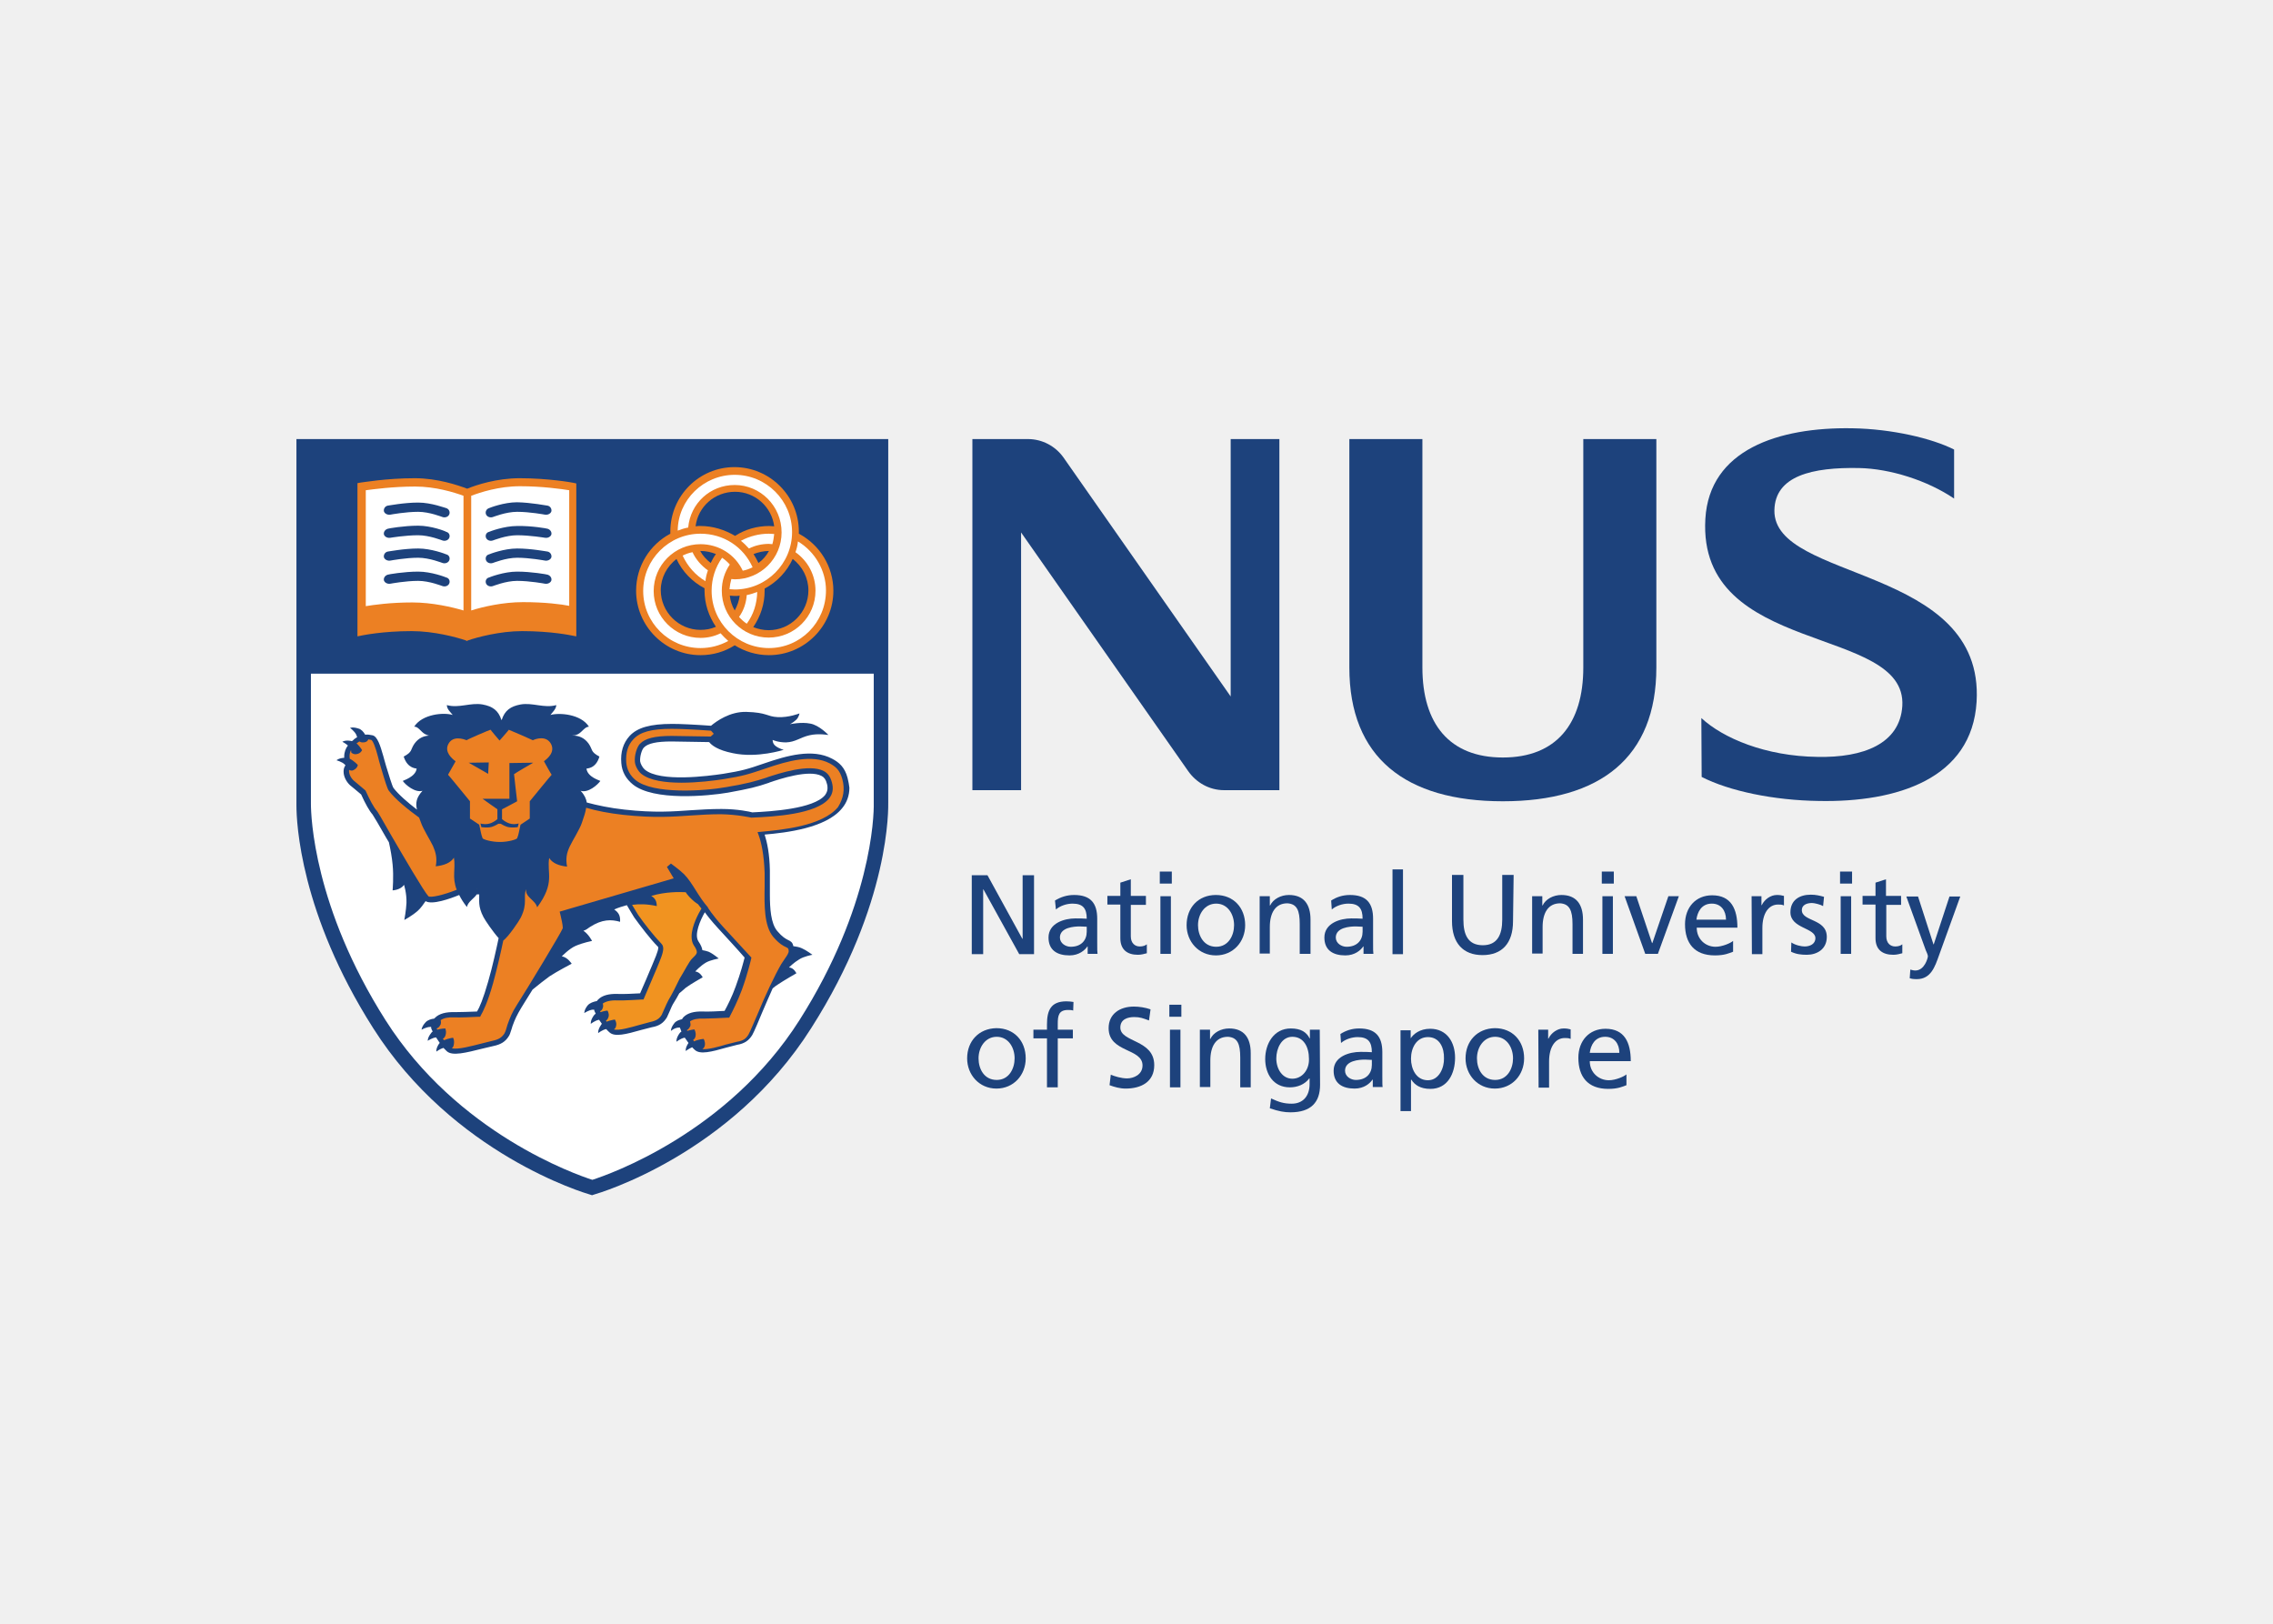
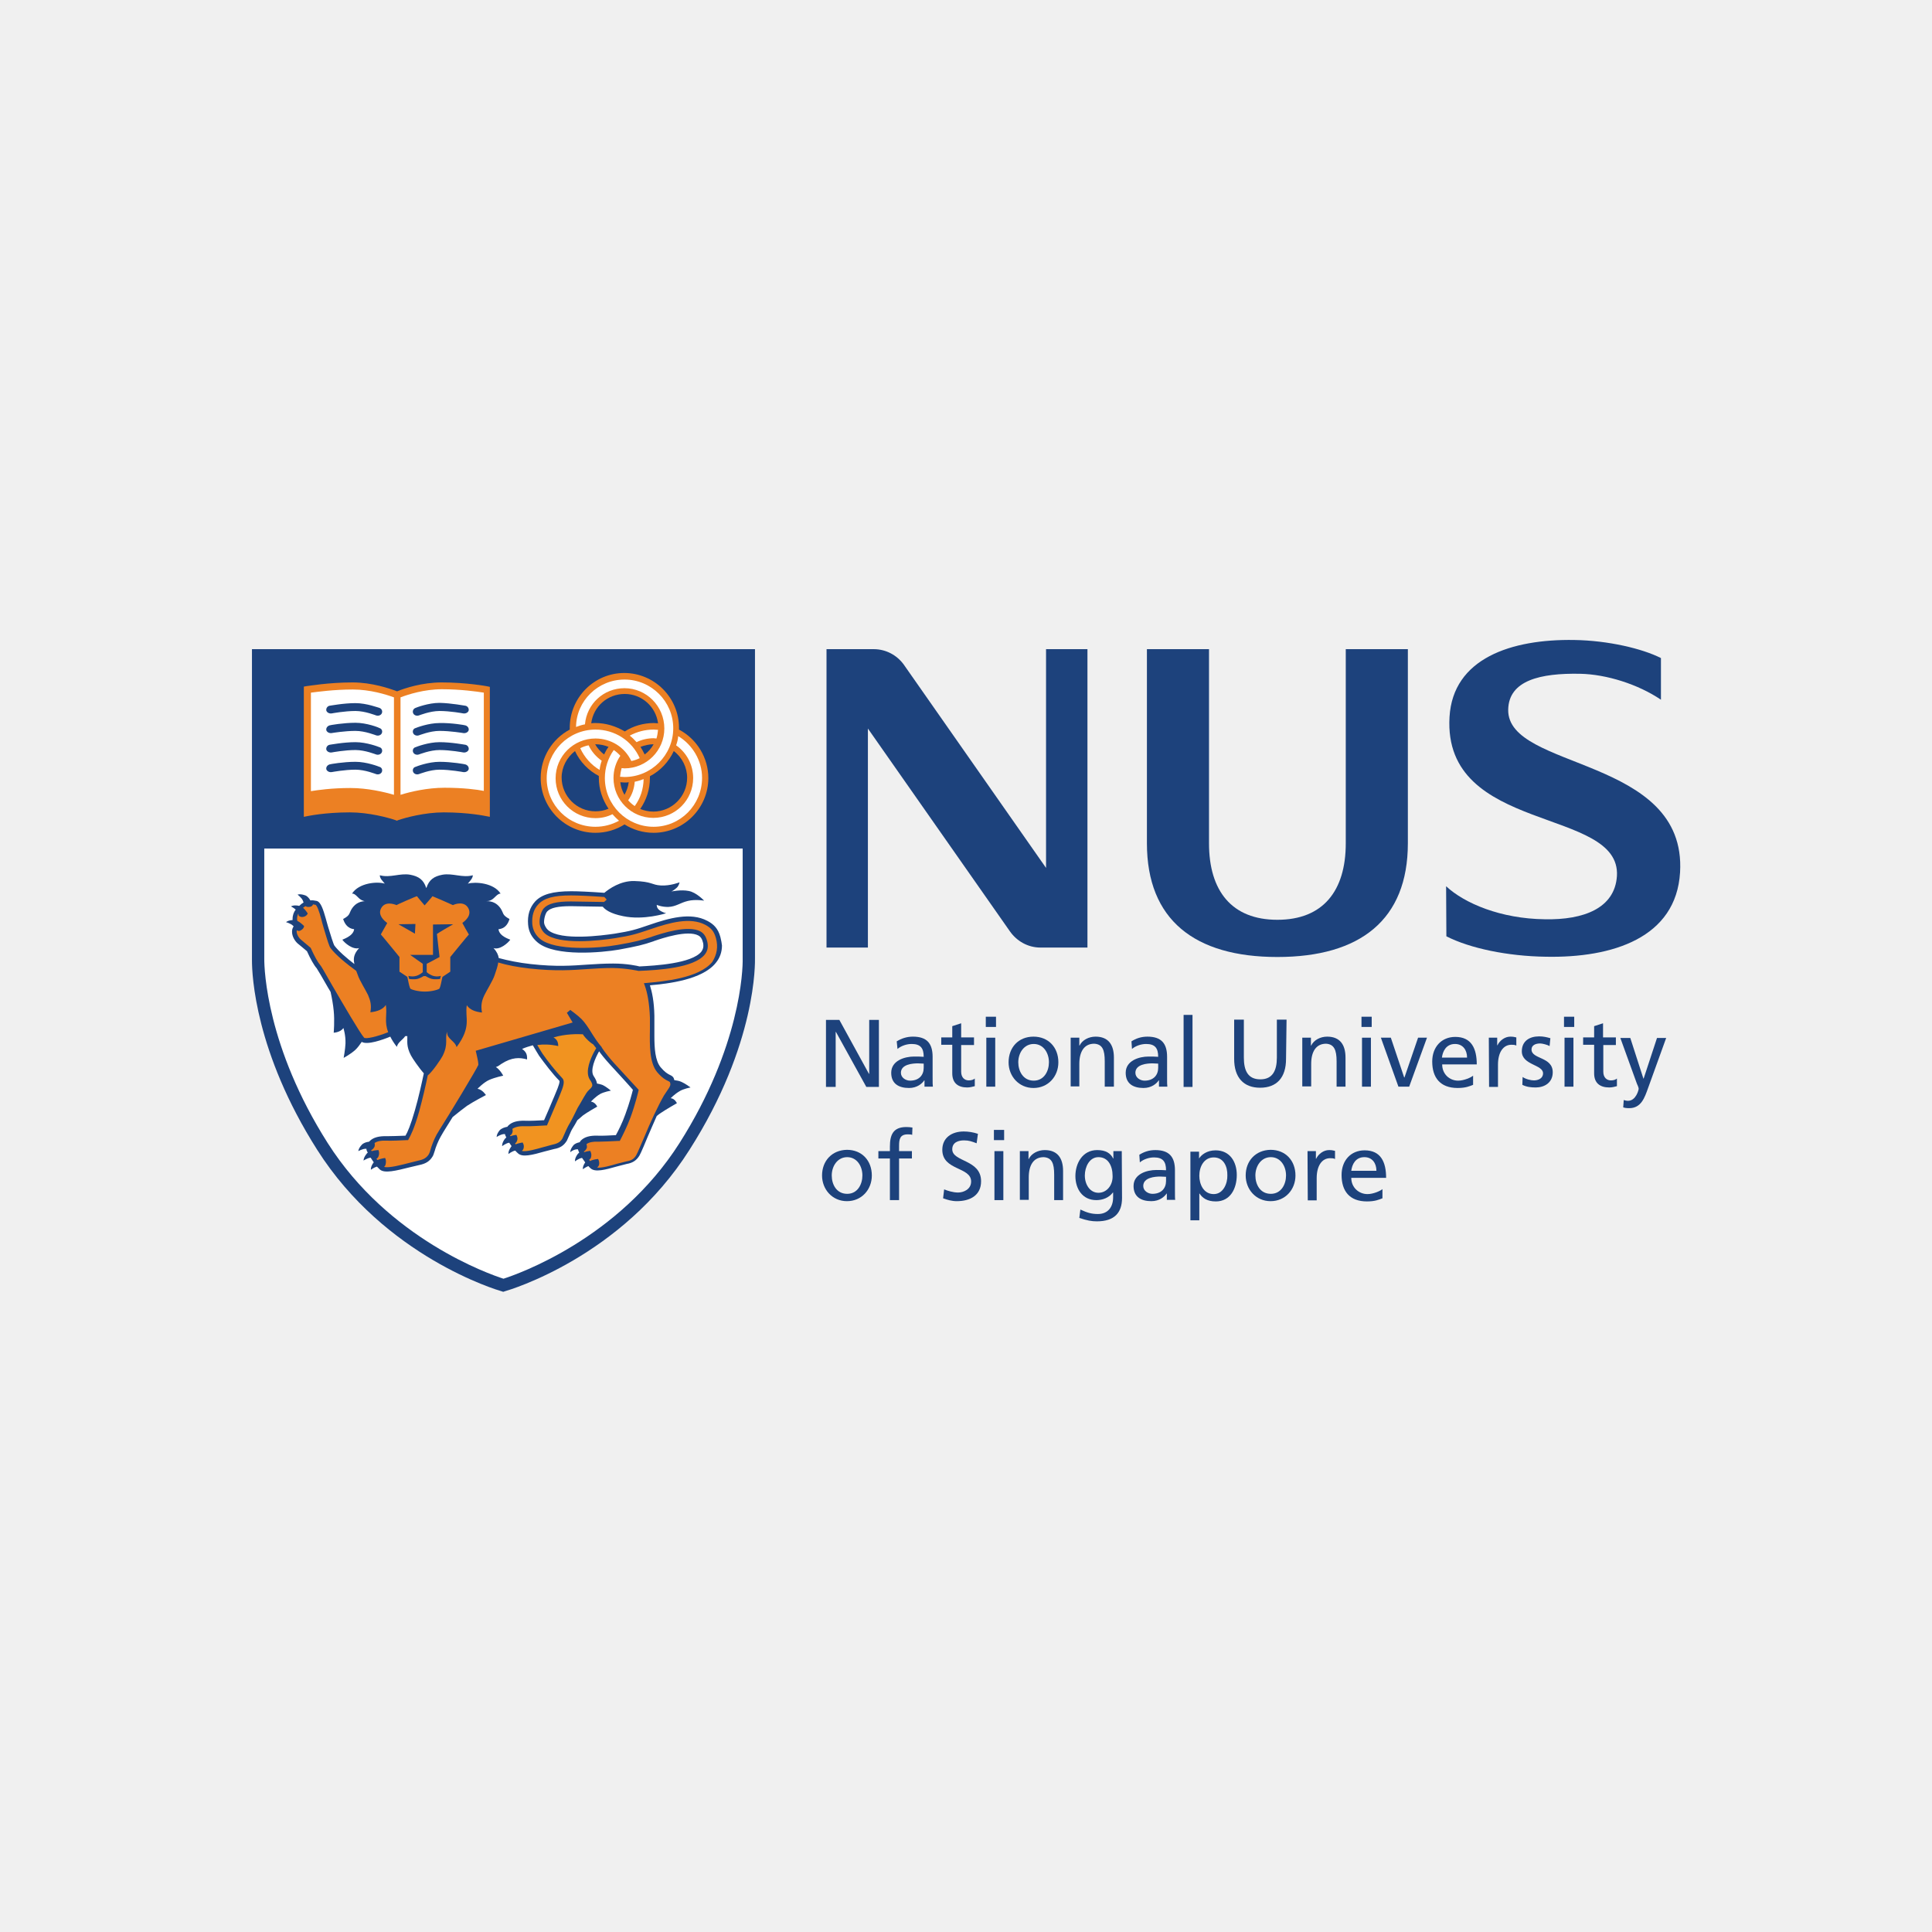
- <svg xmlns="http://www.w3.org/2000/svg" version="1.0" id="katman_1" x="0px" y="0px" viewBox="0 0 560 400" style="enable-background:new 0 0 560 400;" xml:space="preserve">
+ <svg xmlns="http://www.w3.org/2000/svg" version="1.0" id="katman_1" width="56" height="56" x="0px" y="0px" viewBox="0 0 560 400" style="enable-background:new 0 0 560 400;" xml:space="preserve">
  <style type="text/css">
	.st0{fill:#1D427C;}
	.st1{fill-rule:evenodd;clip-rule:evenodd;fill:#1D427C;}
	.st2{fill:#EC8023;}
	.st3{fill:#FFFFFF;}
	.st4{fill:#F19320;}
</style>
  <g transform="matrix(.75939 0 0 .75939 99.9909 117.198)">
    <path class="st0" d="M183.7,129.6h5l11.3,20.6h0.1v-20.6h3.7v25.6H199l-11.6-21h-0.1v21h-3.7V129.6z" />
    <path class="st0" d="M210.9,140.7c1.4-1.2,3.5-1.9,5.4-1.9c3.4,0,4.6,1.6,4.6,4.9c-1.4-0.1-2.3-0.1-3.7-0.1c-3.5,0-8.7,1.5-8.7,6.2   c0,4.1,2.8,5.8,6.8,5.8c3.1,0,5-1.7,5.8-2.9h0.1v2.4h3.2c-0.1-0.6-0.1-1.5-0.1-3.7v-7.7c0-5.1-2.2-7.7-7.5-7.7   c-2.4,0-4.4,0.7-6.2,1.8L210.9,140.7z M220.9,147.9c0,2.8-1.8,4.9-5.2,4.9c-1.6,0-3.5-1.1-3.5-3c0-3.3,4.6-3.6,6.5-3.6   c0.7,0,1.5,0.1,2.2,0.1V147.9z" />
    <path class="st0" d="M240.1,139.2h-4.9v10.2c0,2.2,1.3,3.3,2.9,3.3c1.1,0,1.8-0.3,2.3-0.7v2.9c-0.8,0.2-1.8,0.5-2.9,0.5   c-3.5,0-5.7-1.7-5.7-5.4v-10.9h-4.2v-2.8h4.2v-4.3l3.4-1.1v5.4h4.9L240.1,139.2L240.1,139.2z" />
    <path class="st0" d="M248.5,128.4h-3.9v3.9h3.9V128.4z M244.8,155.1h3.4v-18.7h-3.4V155.1z" />
    <path class="st0" d="M253.3,145.8c0,5.3,3.9,9.8,9.5,9.8c5.6,0,9.5-4.4,9.5-9.8c0-5.7-3.8-9.8-9.5-9.8   C257.1,136,253.3,140.1,253.3,145.8 M257,145.8c0-3.6,2.2-7,5.9-7c3.7,0,5.8,3.4,5.8,7c0,3.3-1.8,7-5.8,7   C258.8,152.8,257,149.1,257,145.8" />
    <path class="st0" d="M277,136.4h3.3v3h0.1c1-2.1,3.5-3.4,6.1-3.4c4.8,0,7,3,7,8v11.1H290v-9.7c0-4.4-0.9-6.5-4-6.7   c-3.9,0-5.7,3.1-5.7,7.7v8.6H277L277,136.4z" />
    <path class="st0" d="M300.4,140.7c1.4-1.2,3.5-1.9,5.4-1.9c3.4,0,4.6,1.6,4.6,4.9c-1.4-0.1-2.3-0.1-3.7-0.1c-3.5,0-8.7,1.5-8.7,6.2   c0,4.1,2.8,5.8,6.8,5.8c3.1,0,5-1.7,5.8-2.9h0.1v2.4h3.2c-0.1-0.6-0.1-1.5-0.1-3.7v-7.7c0-5.1-2.2-7.7-7.5-7.7   c-2.4,0-4.4,0.7-6.1,1.8L300.4,140.7z M310.4,147.9c0,2.8-1.8,4.9-5.2,4.9c-1.6,0-3.5-1.1-3.5-3c0-3.3,4.6-3.6,6.5-3.6   c0.7,0,1.5,0.1,2.2,0.1L310.4,147.9z" />
    <path class="st1" d="M320.1,127.7h3.4v27.5h-3.4V127.7z" />
    <g>
      <path class="st0" d="M359.2,144.5c0,7.2-3.6,11-9.9,11s-9.9-3.9-9.9-11v-15h3.7v14.5c0,4.9,1.5,8.3,6.3,8.3c4.7,0,6.3-3.4,6.3-8.3    v-14.5h3.7L359.2,144.5L359.2,144.5z" />
      <path class="st0" d="M365.4,136.4h3.3v3h0.1c1-2.1,3.5-3.4,6.1-3.4c4.8,0,7,3,7,8v11.1h-3.4v-9.7c0-4.4-1-6.5-4-6.7    c-3.9,0-5.7,3.1-5.7,7.7v8.6h-3.4V136.4z" />
      <path class="st0" d="M391.9,132.3H388v-3.9h3.9V132.3z M388.2,136.4h3.4v18.7h-3.4V136.4z" />
      <path class="st0" d="M406.2,155.1h-4.1l-6.7-18.7h3.8l5.1,15.2h0.1l5.2-15.2h3.4L406.2,155.1z" />
      <path class="st0" d="M430.6,150.9c-0.8,0.7-3.5,1.9-5.7,1.9c-3.3,0-6.1-2.5-6.1-6.2H432c0-6-2-10.5-8.2-10.5    c-5.3,0-8.8,3.9-8.8,9.4c0,6.1,3,10.1,9.7,10.1c3.1,0,4.6-0.7,5.9-1.2V150.9z M418.7,144c0.3-2.4,1.6-5.2,5-5.2    c3,0,4.6,2.3,4.6,5.2H418.7z" />
      <path class="st0" d="M436.6,136.4h3.2v2.9h0.1c0.9-1.9,2.9-3.3,4.9-3.3c1,0,1.5,0.1,2.3,0.3v3.1c-0.6-0.3-1.3-0.3-1.9-0.3    c-3.1,0-5.1,2.9-5.1,7.6v8.5h-3.4L436.6,136.4L436.6,136.4z" />
      <path class="st0" d="M449.5,151.4c1.3,0.9,3.3,1.3,4.3,1.3c1.6,0,3.5-0.7,3.5-2.7c0-3.4-8.1-3.1-8.1-8.4c0-3.9,2.9-5.7,6.6-5.7    c1.6,0,2.9,0.3,4.3,0.7l-0.3,3c-0.8-0.5-2.8-1-3.6-1c-1.8,0-3.3,0.7-3.3,2.3c0,3.8,8.1,2.7,8.1,8.7c0,4-3.2,5.8-6.5,5.8    c-1.8,0-3.5-0.2-5.1-1L449.5,151.4z" />
      <path class="st0" d="M469.2,132.3h-3.9v-3.9h3.9V132.3z M465.5,136.4h3.4v18.7h-3.4V136.4z" />
      <path class="st0" d="M485.2,139.2h-4.9v10.2c0,2.2,1.3,3.3,2.9,3.3c1.1,0,1.8-0.3,2.3-0.7v2.9c-0.8,0.2-1.8,0.5-2.9,0.5    c-3.6,0-5.8-1.7-5.8-5.4v-10.9h-4.2v-2.8h4.2v-4.3l3.4-1.1v5.4h4.9V139.2z" />
      <path class="st0" d="M488.1,160.2c0.4,0.1,1,0.3,1.6,0.3c3.1,0,4.1-4.2,4.1-4.6c0-0.4-0.4-1.4-0.7-2l-6.3-17.4h3.8l5,15.5h0.1    l5.1-15.5h3.5l-6.9,19.1c-1.3,3.6-2.6,7.7-7.2,7.7c-1.1,0-1.7-0.1-2.3-0.3L488.1,160.2z" />
      <path class="st0" d="M182.1,189c0,5.3,3.9,9.8,9.5,9.8c5.6,0,9.5-4.4,9.5-9.8c0-5.7-3.8-9.8-9.5-9.8    C185.9,179.3,182.1,183.4,182.1,189 M185.8,189c0-3.6,2.2-7,5.9-7c3.7,0,5.8,3.4,5.8,7c0,3.3-1.8,7-5.8,7    C187.6,196,185.8,192.4,185.8,189" />
      <path class="st0" d="M208,182.5h-4.4v-2.8h4.4V178c0-4.5,1.2-7.5,6.3-7.5c0.9,0,1.6,0.1,2.3,0.2l-0.1,2.8    c-0.4-0.2-1.1-0.2-1.7-0.2c-3,0-3.3,1.9-3.3,4.4v2h4.9v2.8h-4.9v15.9H208L208,182.5L208,182.5z" />
      <path class="st0" d="M241.1,176.7c-1.9-0.7-2.9-1.1-4.8-1.1c-2.1,0-4.5,0.7-4.5,3.4c0,4.9,11,3.8,11,12.2c0,5.4-4.2,7.6-9.3,7.6    c-1.8,0-3.6-0.5-5.2-1.1l0.4-3.4c1.2,0.5,3.4,1.2,5.3,1.2c2.1,0,5-1.2,5-4.2c0-5.7-11-4.1-11-12.1c0-4.6,3.6-7,8.2-7    c1.7,0,3.7,0.3,5.4,0.9L241.1,176.7z" />
      <path class="st0" d="M251.6,175.5h-3.9v-3.9h3.9V175.5z M247.9,179.7h3.4v18.7h-3.4V179.7z" />
      <path class="st0" d="M257.6,179.7h3.3v3h0.1c1-2.1,3.5-3.4,6.1-3.4c4.8,0,7,3,7,8v11.1h-3.4v-9.7c0-4.4-0.9-6.5-4-6.7    c-3.9,0-5.7,3.1-5.7,7.7v8.6h-3.4V179.7z" />
      <path class="st0" d="M296.5,179.7h-3.2v2.8h-0.1c-1-2-2.8-3.2-6.1-3.2c-5.6,0-8.3,5.1-8.3,9.9c0,4.8,2.6,9.2,8,9.2    c2.4,0,4.8-0.9,6.3-2.9h0.1v1.8c0,4-2.2,6.4-5.8,6.4c-2.5,0-4.1-0.5-6.7-1.7l-0.4,3.2c3,1,4.7,1.3,6.7,1.3c6.7,0,9.6-3.3,9.6-8.9    L296.5,179.7z M287.6,195.6c-3.2,0-5.2-3.1-5.2-6.6c0-3.2,1.7-7,5.2-7c3.7,0,5.4,3.3,5.4,7.2C293.1,192.7,290.8,195.6,287.6,195.6    " />
      <path class="st0" d="M303.4,184c1.4-1.2,3.5-1.9,5.4-1.9c3.4,0,4.6,1.6,4.6,4.9c-1.3-0.1-2.3-0.1-3.7-0.1c-3.6,0-8.7,1.5-8.7,6.1    c0,4.1,2.8,5.8,6.8,5.8c3.1,0,5-1.7,5.8-2.9h0.1v2.4h3.2c-0.1-0.5-0.1-1.5-0.1-3.7V187c0-5.1-2.2-7.7-7.5-7.7    c-2.4,0-4.4,0.7-6.1,1.8L303.4,184z M313.4,191.1c0,2.8-1.8,4.9-5.2,4.9c-1.6,0-3.5-1.1-3.5-3c0-3.3,4.6-3.6,6.5-3.6    c0.7,0,1.5,0.1,2.2,0.1L313.4,191.1L313.4,191.1z" />
      <path class="st0" d="M322.7,206.1h3.4v-10.2h0.1c1.1,1.7,2.9,3,6.2,3c5.6,0,8-5,8-10.1c0-5-2.6-9.4-8.1-9.4    c-3.3,0-5.4,1.7-6.3,3.1H326v-2.6h-3.3L322.7,206.1z M336.8,189c0.1,2.9-1.5,7.1-5.2,7.1c-3.9,0-5.5-3.8-5.5-7c0-3.5,1.8-7,5.5-7    C335.4,182.1,336.9,185.6,336.8,189" />
      <path class="st0" d="M343.8,189c0,5.3,3.9,9.8,9.5,9.8c5.6,0,9.5-4.4,9.5-9.8c0-5.7-3.8-9.8-9.5-9.8    C347.6,179.3,343.8,183.4,343.8,189 M347.5,189c0-3.6,2.2-7,5.9-7c3.7,0,5.8,3.4,5.8,7c0,3.3-1.8,7-5.8,7    C349.3,196,347.5,192.4,347.5,189" />
      <path class="st0" d="M367.4,179.7h3.2v2.9h0.1c0.9-1.9,2.9-3.3,4.9-3.3c1,0,1.5,0.1,2.3,0.3v3.1c-0.6-0.3-1.3-0.3-1.9-0.3    c-3.1,0-5.1,2.9-5.1,7.6v8.5h-3.4L367.4,179.7z" />
      <path class="st0" d="M396,194.2c-0.8,0.7-3.5,1.9-5.7,1.9c-3.3,0-6.2-2.5-6.2-6.2h13.3c0-6-2-10.5-8.2-10.5    c-5.3,0-8.8,3.9-8.8,9.4c0,6.1,3,10.1,9.7,10.1c3.1,0,4.6-0.7,5.9-1.2V194.2z M384.1,187.2c0.3-2.4,1.6-5.2,5-5.2    c3,0,4.6,2.3,4.6,5.2H384.1z" />
      <path class="st0" d="M420.3,78.6c7,6.5,20.8,12.4,37.7,12.6c14.8,0.3,26.7-4.2,27.5-16.5c1.6-26.5-66.5-15.9-63.9-60.7    c1.3-22.4,23.6-29.8,47.6-29.4c13,0.2,26,3.3,33.1,6.9l0,15.9c-8.7-5.9-20.8-9.7-30.8-9.9c-15.2-0.3-27.3,2.5-27.5,13.7    c-0.4,23.2,68.2,17.7,65.6,62.1c-1.5,25-25.8,32.7-51.2,32.2c-14.6-0.2-29-3.2-38-7.8L420.3,78.6z" />
      <path class="st0" d="M355.9,105.6c-31.6,0-49.8-14.2-49.8-43.4v-74.1h23.7l0,74.1c0,18.2,8.7,29.2,26.1,29.2    c17.4,0,26.1-11,26.1-29.2l0-74.1h23.7v74.1C405.7,91.4,387.5,105.6,355.9,105.6" />
      <path class="st0" d="M267.6-11.9v83.5L213.3-6c-2.6-3.6-6.8-5.9-11.5-5.9h-18V102h15.8V18.4l54.2,77.4c2.6,3.7,6.8,6.2,11.7,6.2    h17.9V-11.9L267.6-11.9z" />
      <path class="st0" d="M156.5,105.9V-11.9h-192V106c0,0.1,0,0.4,0,0.9c0,5.6,1.2,35,24.9,72.3c25.9,40.8,68.6,53.5,70.4,54l0.6,0.2    l0.6-0.2c1.8-0.5,44.6-13.1,70.5-54C157.4,138.6,156.5,107.3,156.5,105.9" />
      <path class="st2" d="M54.4,2.3C54,2.2,46.2,0.8,36.9,0.8c-7.4,0-14.1,2.2-17,3.4c-2.9-1.1-9.6-3.4-17-3.4    c-9.3,0-17.1,1.4-17.5,1.4l-1.1,0.2v49.7l1.5-0.3c0.1,0,6.5-1.4,16.1-1.4c7.2,0,14.6,2,17.5,3l0.4,0.2l0.4-0.2    c2.9-1,10.3-3,17.5-3c9.5,0,16,1.4,16,1.4l1.6,0.3V2.5L54.4,2.3z" />
      <path class="st3" d="M18.7,6.5c-3-1.1-9.1-3-15.7-3c-7.2,0-13.6,0.9-16,1.2v37.6c2.5-0.4,7.9-1.2,15.1-1.2    c6.4,0,12.9,1.5,16.6,2.6L18.7,6.5L18.7,6.5z" />
      <path class="st3" d="M37,3.4c-6.8,0-12.9,2-15.8,3.1v37.2c3.8-1.2,10.3-2.7,16.8-2.7c7.2,0,12.5,0.7,15,1.2V4.7    C50.5,4.3,44.2,3.4,37,3.4" />
      <path class="st0" d="M-5.9,9.7c-0.9,0.2-1.4,1.1-1.2,1.9c0.3,0.8,1.3,1.2,2.2,1c0,0,4.8-0.9,8.9-0.9c3.7,0,7.8,1.7,7.9,1.7    c0.9,0.3,1.9-0.1,2.2-0.9c0.3-0.8-0.1-1.7-1-2C12.9,10.5,8.3,8.7,4,8.7C-0.6,8.7-5.7,9.7-5.9,9.7" />
      <path class="st0" d="M-5.9,17.2c-0.9,0.3-1.4,1.1-1.2,1.9c0.3,0.8,1.3,1.2,2.2,1c0,0,4.8-0.8,8.9-0.8c3.7,0,7.8,1.7,7.9,1.7    c0.9,0.3,1.9-0.1,2.2-0.9c0.3-0.8-0.1-1.7-1-1.9C12.9,18,8.3,16.2,4,16.2C-0.6,16.2-5.7,17.1-5.9,17.2" />
      <path class="st0" d="M-5.9,24.6c-0.9,0.2-1.4,1.1-1.2,1.9c0.3,0.8,1.3,1.2,2.2,1c0,0,4.8-0.9,8.9-0.9c3.7,0,7.8,1.7,7.9,1.7    c0.9,0.3,1.9-0.1,2.2-0.9c0.3-0.8-0.1-1.7-1-1.9c-0.2-0.1-4.8-1.9-9.1-1.9C-0.6,23.6-5.7,24.6-5.9,24.6" />
      <path class="st0" d="M-5.9,32.1c-0.9,0.3-1.4,1.1-1.2,1.9c0.3,0.8,1.3,1.2,2.2,1c0,0,4.8-0.9,8.9-0.9c3.7,0,7.8,1.7,7.9,1.7    c0.9,0.3,1.9-0.1,2.2-0.9c0.3-0.8-0.1-1.7-1-1.9c-0.2-0.1-4.8-1.9-9.1-1.9C-0.6,31.1-5.7,32-5.9,32.1" />
      <path class="st0" d="M46,9.7c0.9,0.2,1.4,1.1,1.2,1.9c-0.3,0.8-1.3,1.2-2.2,1c0,0-4.8-0.9-8.9-0.9c-3.7,0-7.8,1.7-7.9,1.7    c-0.9,0.3-1.9-0.1-2.2-0.9c-0.3-0.8,0.1-1.7,1-2c0.2-0.1,4.8-1.9,9.1-1.9C40.7,8.7,45.8,9.7,46,9.7" />
      <path class="st0" d="M46,17.2c0.9,0.3,1.4,1.1,1.2,1.9c-0.3,0.8-1.3,1.2-2.2,1c0,0-4.8-0.8-8.9-0.8c-3.7,0-7.8,1.7-7.9,1.7    c-0.9,0.3-1.9-0.1-2.2-0.9c-0.3-0.8,0.1-1.7,1-1.9c0.2-0.1,4.8-1.9,9.1-1.9C40.7,16.2,45.8,17.1,46,17.2" />
      <path class="st0" d="M46,24.6c0.9,0.2,1.4,1.1,1.2,1.9c-0.3,0.8-1.3,1.2-2.2,1c0,0-4.8-0.9-8.9-0.9c-3.7,0-7.8,1.7-7.9,1.7    c-0.9,0.3-1.9-0.1-2.2-0.9c-0.3-0.8,0.1-1.7,1-1.9c0.2-0.1,4.8-1.9,9.1-1.9C40.7,23.6,45.8,24.6,46,24.6" />
      <path class="st0" d="M46,32.1c0.9,0.3,1.4,1.1,1.2,1.9c-0.3,0.8-1.3,1.2-2.2,1c0,0-4.8-0.9-8.9-0.9c-3.7,0-7.8,1.7-7.9,1.7    c-0.9,0.3-1.9-0.1-2.2-0.9c-0.3-0.8,0.1-1.7,1-1.9c0.2-0.1,4.8-1.9,9.1-1.9C40.7,31.1,45.8,32,46,32.1" />
      <path class="st3" d="M127.7,176.6c-23.3,36.7-61.9,50.1-67.2,51.8c-5.3-1.7-43.8-15.1-67.1-51.8c-23.3-36.7-24.2-66.2-24.2-70.2    c0-0.3,0-0.4,0-0.5V64.2h182.6v41.6c0,0,0,0.2,0,0.5C151.9,110.4,151,139.9,127.7,176.6" />
      <path class="st0" d="M143.3,98c-0.9-3.4-2.7-5-5-6.2c-6.4-3.4-14.7-1-22,1.5c-5.5,1.9-7.2,2.4-13.4,3.4    c-4.7,0.7-20.5,2.8-25.4-1.4c-0.7-0.6-1.4-1.9-1.5-2.7c-0.1-1.7,0.6-3.8,1.2-4.4c1.3-1.4,4.2-2,9-2l12.2,0.2    c0.8,1,2.7,2.6,7.7,3.6c7.9,1.7,16.5-1.1,16.5-1.1s-1.4-0.3-2.6-1.2c-1.1-0.8-1-2-1-2s1.7,0.8,4.3,0.8c3.1-0.1,4.6-1.6,7.6-2.3    c2.9-0.7,6.2-0.1,6.2-0.1s-3-3.2-5.9-3.7c-2.9-0.6-6.6,0.2-6.6,0.2s0.9-0.4,2-1.4c0.9-0.8,1.1-2.1,1.1-2.1s-3.5,1.4-7.1,1.2    c-3.6-0.2-3.3-1.5-10.2-1.7c-5.3-0.1-9.6,3-11.4,4.5c-5.6-0.4-10-0.6-12.6-0.6c-7.1,0-11.3,1.2-13.8,3.9c-2.1,2.3-3,5.3-2.7,8.8    c0.2,2.8,1.5,5.1,3.7,6.9c6.7,5.5,24.5,3.8,30.9,2.7c7.1-1.3,9.2-1.8,13.3-3.2c0,0,0.2-0.1,0.2-0.1c3.2-1.1,12.8-4.3,16.9-2.1    c0.8,0.4,1.4,1.2,1.7,2.5c0.2,0.6,0.2,1.1,0.2,1.5c0,0.8-0.3,1.5-0.8,2.2c-3.7,4.5-17.6,5.3-23.6,5.6c-0.7-0.2-4.7-1.1-10-1.1    c-3.6,0-6.6,0.2-9.8,0.4c-5.8,0.4-11.8,0.9-21.7-0.2c-4.6-0.5-8.9-1.4-12.2-2.3c-0.2-1.2-0.7-2.4-2-3.8c2.4,0.8,5.5-1.9,6.4-3.2    c0-0.1-4.2-1.2-4.5-4c0-0.1,3,0.2,4.2-3.9c-3-1.6-2.1-2.2-3.5-4.2c-1.3-1.8-3.1-2.7-5.4-2.6c0.9-0.1,1,0,2-0.5    c1.3-0.7,2.2-2.4,3.5-2.4c-2.6-4.1-9.6-4.6-12.5-3.8c0.7-0.9,1.9-2,1.9-3.2c-3.9,1.1-7.7-0.9-11.6-0.2c-3.2,0.6-5.1,1.9-6.1,5H31    c-1-3.1-2.9-4.4-6.1-5c-3.9-0.7-7.7,1.3-11.6,0.2c0,1.3,1.2,2.3,1.9,3.2c-2.9-0.9-9.9-0.3-12.5,3.8c1.3-0.1,2.2,1.7,3.5,2.4    c1.2,0.6,1.4,0.5,2,0.5c-2.3-0.1-4.1,0.8-5.4,2.6c-1.4,2-0.5,2.6-3.5,4.2c1.3,4.1,4.3,3.8,4.2,3.9c-0.3,2.7-4.5,3.9-4.5,4    c0.9,1.3,4,3.9,6.4,3.2c-2,2.2-2.3,3.9-1.8,6.1c-3-2.3-6-4.9-7.6-7c-0.4-0.5-1.6-4.5-2.4-7.1l-0.6-2.1l-0.3-1.1    c-1-3.5-1.9-6.4-3.5-6.8c-0.9-0.2-1.7-0.3-2.4-0.2c-0.5-0.9-1.3-1.8-2.2-2c-1.8-0.6-2.7-0.2-2.7-0.2s1.5,1.1,2,2.2    c0.1,0.3,0.2,0.6,0.3,0.8c-0.3,0.2-0.6,0.4-0.9,0.6l-0.1,0.1c-0.2,0.2-0.4,0.4-0.7,0.6c-0.1,0-0.3-0.1-0.4-0.1    c-1.9-0.3-2.7,0.3-2.7,0.3s1,0.5,1.8,1.2c-0.7,0.9-1.2,2.1-1.2,3.6c0,0.1,0,0.3,0,0.4c-1.8,0.1-2.5,0.8-2.5,0.8s1.8,0.5,2.6,1.3    c0.1,0.1,0.2,0.2,0.3,0.3c-0.1,0.1-0.1,0.2-0.1,0.2c-0.4,0.6-0.5,1.2-0.5,1.9c0,1.6,0.9,3.3,2.1,4.4c0,0,3.3,2.7,3.6,3    c1.3,2.9,2.7,5.4,3.7,6.5c0.3,0.4,2.3,3.8,4.4,7.5c0.3,0.5,0.6,1,0.9,1.5c0.5,2.2,1,5,1.2,7.2c0.4,3.9,0,8.4,0,8.4    s2.6-0.1,3.7-1.8c0,0,0.9,2.7,0.8,5.9c-0.1,2.3-0.7,5.5-0.7,5.5s2.5-1.3,4.4-3c0.9-0.8,1.9-2.2,2.5-3.1c2.1,1.3,8-0.8,10.9-2    c0.6,1.2,1.4,2.5,2.5,3.9c0.4-1.8,2.3-2.7,3.2-4.1c0.3,0,0.5,0,0.8,0c0.1,1.9-0.5,3.8,1.4,7.4c0.5,1,3.1,4.8,4.9,6.8    c-0.7,3.3-2,9.3-3.4,14.1c-1.6,5.6-2.8,8.4-3.6,9.7c-2.1,0.1-6,0.2-7.2,0.2c-2.9-0.1-5.1,0.5-6.4,1.8c-0.1,0.1-0.2,0.2-0.3,0.3    c-1,0.1-2.2,0.5-2.8,1.2c-1.3,1.4-1.3,2.4-1.3,2.4s1.6-0.9,2.8-0.9c0.1,0,0.2,0,0.3,0v0.2c0,0.3,0.2,0.7,0.5,1.3    c-0.2,0.1-0.4,0.3-0.5,0.5c-1.2,1.5-1.1,2.5-1.1,2.5s1.5-1,2.7-1.1c0.4,0.6,0.8,1.2,1.2,1.8c-0.1,0.1-0.1,0.1-0.2,0.2    c-1.1,1.6-0.9,2.6-0.9,2.6s1.2-0.9,2.3-1.2c0.4,0.4,0.8,0.8,1.1,1.1c1.8,1.6,6.1,0.5,11.7-0.9l3.4-0.8c2.4-0.5,3.9-1.4,5-3.2    c0.3-0.4,0.5-1.1,0.9-2.3l0.3-1c0.8-2.2,1.4-3.5,2.9-6c0.1-0.1,1.5-2.5,3.6-5.8c1.8-1.5,4-3.2,5.5-4.3c2.4-1.6,7.2-4.1,7.2-4.1    s-1.3-2.1-3.2-2.4c0,0,2.4-2.5,4.5-3.4c2.3-1,5.3-1.6,5.3-1.6s-1.1-2.2-2.8-3.3c0.7-0.2,1.3-0.6,2.1-1.2c4-2.6,7-2.5,9.8-1.7    c0.1-1.8-0.3-2.9-1.9-4c1.3-0.6,2.7-1,4.1-1.4c0.9,1.6,2,3.3,2.4,4c2.1,2.9,5.2,7,7.7,9.5c0.1,0.1,0.1,0.2,0.1,0.3    c0,1.1-1.3,4-2,5.7l-0.6,1.4c0,0-2.5,6-3.3,7.7c-1.5,0.1-5.8,0.3-7.3,0.2c-2.9-0.1-5,0.5-6.3,1.8c-0.2,0.2-0.3,0.3-0.4,0.5    c-1.1,0.2-2.3,0.6-3,1.4c-1.2,1.5-1.1,2.5-1.1,2.5s1.5-1,2.7-1.1c0.2,0,0.4,0,0.5,0c0,0.3,0.2,0.8,0.5,1.3    c-0.3,0.2-0.5,0.4-0.7,0.7c-1.1,1.6-0.9,2.6-0.9,2.6s1.4-1.1,2.6-1.3c0,0,0.1,0,0.1,0c0.3,0.4,0.6,0.9,0.9,1.3    c-0.1,0.1-0.2,0.2-0.3,0.4c-1.1,1.6-0.9,2.6-0.9,2.6s1.4-1.1,2.6-1.3c0.4,0.4,0.7,0.8,1.1,1.1c1.7,1.5,5.3,0.6,10.2-0.8l3.5-0.9    c2.4-0.4,3.8-1.4,4.9-3.2l0.9-2c0.4-1,0.9-2.1,1.3-2.7c0.6-0.9,1.2-2,1.8-3.1c0.8-0.7,1.6-1.3,2.1-1.8c1.6-1.2,5.5-3.4,5.5-3.4    s-0.8-1.7-2.4-1.9c0,0,1.6-1.8,3.5-2.9c1.4-0.8,4.1-1.3,4.1-1.3s-1.9-1.6-3.3-2.2c-0.6-0.2-1.3-0.4-2-0.5    c-0.1-0.8-0.5-1.7-1.3-2.9c-1.4-2.2,0.6-6.8,2.1-9.4c0.7,1,2.1,2.8,4.3,5.2c0,0,7.1,7.7,8.6,9.5c-0.3,1.2-1.3,5.1-2.9,9.4    c-1.1,3.1-2.7,6.3-3.6,7.9c-1.7,0.1-5.6,0.3-7,0.2c-2.9-0.1-5,0.5-6.3,1.8c-0.2,0.2-0.4,0.5-0.5,0.7c-1,0.2-2,0.6-2.5,1.3    c-1.2,1.5-1.1,2.5-1.1,2.5s1.2-1.1,2.7-1.1c0.1,0,0.1,0,0.2,0c0.1,0.3,0.3,0.8,0.5,1.3c-0.3,0.2-0.5,0.4-0.7,0.7    c-1.1,1.6-0.9,2.6-0.9,2.6s1.4-1.1,2.6-1.3c0,0,0.1,0,0.1,0c0.4,0.6,0.8,1.1,1.2,1.7c0,0,0,0,0,0c-1.1,1.6-0.9,2.6-0.9,2.6    s1.1-0.8,2.1-1.2c0.3,0.3,0.6,0.7,0.9,0.9c1.7,1.5,5.3,0.6,10.2-0.8l3.5-0.9c2.4-0.4,3.8-1.4,4.9-3.2c0.5-0.8,2.6-5.8,3.2-7.3    c1.1-2.6,2.3-5.3,3.4-7.8c0.6-0.5,1.1-0.9,1.6-1.2c1.9-1.3,6.1-3.7,6.1-3.7s-0.8-1.8-2.4-1.9c0,0,1.6-1.6,3.3-2.6    c1.5-1,4.3-1.5,4.3-1.5s-2-1.5-3.4-2.1c-0.8-0.4-2-0.6-2.8-0.7c-0.2-1.2-0.8-1.6-1.7-2c-0.8-0.4-1.9-1-3.5-2.9    c-2.1-2.5-2.4-7.3-2.4-12c0-1,0-2.1,0-3.1l0-4.6c-0.1-5.4-0.9-9.1-1.7-11.6c7-0.6,19.9-2.1,25.1-8.5c1.6-1.9,2.4-4.2,2.4-6.7    C143.8,100.3,143.6,99.2,143.3,98" />
      <path class="st4" d="M93,156.5c0.9-0.9,1.4-1.3,1.4-2c0-0.5-0.3-1.2-1-2.2c-0.5-0.8-0.7-1.8-0.7-2.8c0-3.5,2.3-7.6,3.2-9.1    c-0.3-0.3-0.6-0.8-1.1-1.4c-0.2-0.2-0.5-0.3-0.6-0.4c-0.6-0.4-2.1-1.7-3-2.9c-0.1-0.2-0.3-0.4-0.4-0.6c-1.9-0.1-6.5-0.2-11.2,1.2    c1.4,0.8,1.8,1.9,1.8,3.3c-3.1-0.7-5.7-0.7-8-0.4c0.8,1.4,1.7,2.8,2,3.3c2,2.9,5.1,6.8,7.5,9.3c0.4,0.4,0.6,0.9,0.6,1.6    c0,1.5-1,3.7-2.1,6.4l-0.6,1.4l-3.7,8.7l-0.5,0c-0.2,0-6.1,0.4-8,0.3c-2.1-0.1-3.7,0.3-4.7,1c0.1,0.4,0.2,0.9,0,1.4    c-0.2,0.7-0.6,1-0.9,1.1c0,0.1,0.1,0.2,0.2,0.3c1.1-0.4,2.2-0.5,2.2-0.5s0.6,0.8,0.4,1.9c-0.2,0.8-0.6,1.2-0.9,1.4    c0.1,0.1,0.2,0.2,0.2,0.3c1.3-0.5,2.7-0.7,2.7-0.7s0.7,1,0.4,2.1c-0.1,0.6-0.4,0.9-0.7,1.1c1.6,0.5,5.6-0.7,8.1-1.4l3.7-1    c1.9-0.4,2.9-1,3.7-2.3l0.8-1.8c0.5-1.1,1-2.3,1.4-3c1.1-1.8,2.4-4.4,3.6-6.9C90.6,160.3,91.9,157.5,93,156.5" />
      <path class="st4" d="M23.1,134c0,0,0,0.1,0,0.1h0C23.2,134.1,23.1,134,23.1,134" />
      <path class="st2" d="M15.6,123.9c-1.1,1.7-3.2,2.5-5.9,2.8c0.5-2.7,0-4.5-0.9-6.6c-0.9-1.9-3.2-5.5-3.9-7.6    c-0.2-0.6-0.4-1.1-0.6-1.6c-3.7-2.7-7.8-6-9.8-8.7c-0.5-0.6-1.2-2.9-2.6-7.6l-0.6-2.1l-0.3-1.2c-0.9-3.5-1.7-5.3-2.2-5.6    c-0.4-0.1-0.7-0.1-1-0.2v0c0,0-0.2,1.1-1.9,1c-0.4,0-0.8-0.2-1-0.3c-0.2,0.1-0.3,0.2-0.4,0.3l-0.2,0.1c-0.1,0.1-0.2,0.1-0.3,0.2    c1,0.9,1.8,2.2,1.8,2.2s-0.4,1.1-1.8,1.3c-1,0.2-1.7-0.5-1.7-0.5s0-0.3-0.1-0.8c-0.4,0.8-0.6,1.7-0.4,2.8c1.4,0.7,2.6,2,2.6,2    s0,1-1.4,1.7c-0.5,0.3-1.1,0.1-1.4-0.1c-0.2,1,0.4,2.5,1.5,3.5l3.8,3.2l0.1,0.2c1.2,2.7,2.6,5.3,3.5,6.3c0.3,0.3,1.5,2.3,4.6,7.8    c4.2,7.2,10.6,18.2,12.2,20c0.6,0.6,5-0.4,9.2-2.1C14.9,130.2,16.2,127.6,15.6,123.9" />
      <path class="st2" d="M141.6,98.4c-0.8-2.9-2.1-4-4.1-5.1c-5.7-3-13.6-0.8-20.6,1.6c-5.9,2-7.5,2.5-13.7,3.5    c-6.3,1-21.4,2.7-26.8-1.7c-1.1-0.9-2-2.6-2.1-3.9C74.1,90.6,75,88,75.9,87c1.7-1.8,4.8-2.6,10.3-2.6c0,0,8.2,0.1,12.7,0.2l1-0.9    l-0.9-1c-5.6-0.4-10.1-0.6-12.7-0.6c-6.6,0-10.3,1-12.5,3.4c-1.8,1.9-2.5,4.4-2.3,7.5c0.2,2.3,1.2,4.2,3,5.7    c5.7,4.7,22.3,3.6,29.5,2.3c7-1.2,9-1.8,13.1-3.1l0.2-0.1c3.7-1.2,13.5-4.5,18.3-2c1.3,0.7,2.1,1.8,2.6,3.6    c0.6,2.1,0.3,3.8-0.9,5.3c-4.2,5.1-17.7,5.9-25,6.2l-0.2,0l-0.1,0c0,0-4.3-1-9.8-1.1c-3.5,0-6.5,0.2-9.6,0.4    c-5.9,0.4-11.9,0.9-22.1-0.2c-4.5-0.5-8.7-1.3-12-2.3c-0.2,1.4-0.7,2.9-1.4,4.9c-0.7,2.1-3,5.7-3.9,7.6c-1,2.1-1.4,3.9-0.9,6.6    c-2.7-0.3-4.7-1.1-5.8-2.8c-0.8,5,2,8-3.9,16c-0.6-2.4-3.9-3.2-3.6-5.9c-1,2.8,0.6,4.5-1.7,9.2c-0.6,1.2-3.9,6.1-5.7,7.5    c-0.7,3.4-2,9.1-3.3,13.8c-1.8,6.4-3.3,9.3-4,10.5l-0.2,0.4l-0.5,0c-1.9,0.1-6.4,0.3-7.8,0.2c-2-0.1-3.5,0.2-4.5,0.9    c0.1,0.5,0.2,1.2-0.2,1.7c-0.3,0.6-0.8,0.9-1.1,1c0,0.1,0.1,0.2,0.2,0.4c1.3-0.4,2.6-0.4,2.6-0.4s0.5,1.1,0,2.4    c-0.2,0.5-0.5,0.8-0.8,0.9c0.1,0.2,0.3,0.4,0.4,0.5c1.4-0.6,2.9-0.8,2.9-0.8s0.6,0.8,0.2,2.5c-0.1,0.5-0.4,0.8-0.6,0.9    c1.8,0.6,6.8-0.8,9.6-1.5l3.6-0.9c1.9-0.4,3-1,3.9-2.4c0.2-0.3,0.5-1.1,0.7-1.9c0,0,0.3-1,0.3-1c0.8-2.2,1.4-3.8,3-6.3    c3.7-5.8,14.4-23.5,14.9-24.9c0-0.1,0-0.2,0-0.3c0-0.9-0.5-3-0.8-4.3l-0.2-0.8c0,0,35-10.2,37-10.8c-0.7-1.2-2.2-3.7-2.2-3.7    l1.3-1.1c0.1,0.1,2.8,2,4.3,3.5c1.3,1.3,2.6,3.3,3.9,5.4l0.7,1.1c1.5,2.4,3,4.1,3,4.1l0.1,0.1l0,0.1c0,0,1.2,2.1,4.8,6.1l9.3,10.1    l-0.1,0.5c0,0-1.1,4.8-3,10c-1.3,3.5-3.1,7.1-3.9,8.6l-0.2,0.4l-0.5,0c-1.8,0.1-6.1,0.3-7.7,0.3c-2-0.1-3.5,0.2-4.5,0.9    c0.1,0.5,0.3,1.2,0,1.7c-0.3,0.6-0.7,1-1,1.1c0,0.1,0.1,0.2,0.1,0.3c1.2-0.4,2.3-0.5,2.3-0.5s0.6,0.9,0.4,2.1    c-0.1,0.8-0.5,1.1-0.8,1.3c0.1,0.2,0.2,0.3,0.3,0.5c1.4-0.7,3.1-0.8,3.1-0.8s0.6,0.8,0.4,2.1c-0.1,0.6-0.5,1-0.8,1.2    c1.8,0.2,5.4-0.8,7.7-1.5l3.6-0.9c1.9-0.3,2.9-1,3.7-2.4c0.4-0.6,2.3-5.2,3.1-7c2.2-5.4,5.4-12.2,7.5-15.8l1.2-1.8    c0.7-1,1.3-1.9,1.2-2.5c-0.1-0.8-0.1-0.8-0.9-1.2c-0.9-0.4-2.2-1.1-4.1-3.3c-3-3.6-2.9-10.3-2.8-16.3l0-4.5    c-0.2-5.9-1.1-9.9-1.9-12.1l-0.4-1.1l1.1-0.1c6.5-0.6,19.9-1.8,25-8C142,104.6,142.5,101.7,141.6,98.4" />
      <path class="st3" d="M106.7,28.7c0.8,1,1.4,2.1,1.9,3.2c-0.6,0.1-1.2,0.1-1.9,0.1c-0.6,0-1.3,0-1.9-0.1    C105.3,30.8,105.9,29.7,106.7,28.7" />
      <path class="st2" d="M98.9,28.3c-1.4-1.1-2.6-2.4-3.4-3.9c0,0,0,0,0.1,0c1.8,0,3.5,0.4,5,1C99.9,26.3,99.4,27.3,98.9,28.3     M87.8,27c1.9,4.1,5.1,7.4,9.1,9.5c0,0.2,0,0.5,0,0.7c0,4.4,1.4,8.4,3.7,11.8c-1.6,0.7-3.3,1-5,1c-7.1,0-12.9-5.8-12.9-12.9    C82.7,33.1,84.7,29.4,87.8,27 M117.8,24.4L117.8,24.4c-0.8,1.5-2,2.9-3.4,3.9c-0.5-1-1-2-1.6-2.9    C114.4,24.8,116.1,24.4,117.8,24.4 M95.6,16.3c-0.5,0-1.1,0-1.6,0.1c0.8-6.4,6.2-11.2,12.8-11.2c6.5,0,11.9,4.9,12.7,11.2    l-1.6-0.1c-4,0-7.8,1.1-11.1,3.2C103.4,17.5,99.6,16.3,95.6,16.3 M116.4,36.6c4-2.1,7.2-5.5,9.1-9.6c3.2,2.4,5.1,6.2,5.1,10.2    c0,7.1-5.8,12.9-12.9,12.9c-1.8,0-3.5-0.4-5-1c2.4-3.5,3.7-7.5,3.7-11.8L116.4,36.6z M105.1,38.9l1.6,0.1c0.5,0,1.1,0,1.6-0.1    c-0.2,1.7-0.8,3.3-1.6,4.8C105.8,42.2,105.3,40.6,105.1,38.9 M127.5,18.8c0-0.2,0-0.4,0-0.7c0-11.5-9.4-20.9-20.9-20.9    S85.8,6.6,85.8,18.1l0,0.7c-6.6,3.5-11.1,10.5-11.1,18.5c0,11.5,9.4,20.9,20.9,20.9c4,0,7.8-1.1,11.1-3.2c3.2,2,7,3.2,11.1,3.2    c11.5,0,20.9-9.4,20.9-20.9C138.7,29.5,134.3,22.4,127.5,18.8" />
      <path class="st3" d="M110.6,38.7c1.2-0.2,2.3-0.6,3.4-1c-0.1,3.8-1.2,7.3-3.4,10.3c-0.9-0.6-1.8-1.4-2.5-2.2    C109.6,43.7,110.4,41.3,110.6,38.7" />
      <path class="st3" d="M106.7-0.3c10.2,0,18.6,8.3,18.6,18.6c0,10.2-8.3,18.6-18.6,18.6l-1.7-0.1c0.1-1.1,0.3-2.2,0.6-3.3l1.1,0.1    c8.4,0,15.2-6.8,15.2-15.2C121.9,9.8,115,3,106.7,3c-8,0-14.4,6-15.1,13.8c-1.2,0.2-2.3,0.6-3.4,1C88.3,7.8,96.6-0.3,106.7-0.3" />
      <path class="st3" d="M117.8,18.8l1.7,0.1c-0.1,1.1-0.3,2.3-0.6,3.3l-1.1-0.1c-2.2,0-4.5,0.5-6.5,1.5c-0.8-0.9-1.6-1.7-2.6-2.5    C111.5,19.6,114.6,18.8,117.8,18.8" />
      <path class="st3" d="M95.6,55.9C85.3,55.9,77,47.6,77,37.4c0-10.2,8.3-18.6,18.6-18.6c7.4,0,13.9,4.2,16.9,10.9    c-1,0.5-2.1,0.9-3.2,1.1c-2.5-5.3-7.8-8.6-13.7-8.6c-8.4,0-15.2,6.8-15.2,15.2s6.8,15.2,15.2,15.2c2.3,0,4.5-0.5,6.5-1.5    c0.8,0.9,1.6,1.7,2.5,2.5C101.8,55.1,98.8,55.9,95.6,55.9" />
      <path class="st3" d="M93,24.8c1.1,2.4,2.9,4.4,5,5.9c-0.4,1.1-0.7,2.3-0.8,3.5c-3.2-1.9-5.8-4.8-7.4-8.3    C90.8,25.4,91.9,25,93,24.8" />
      <path class="st3" d="M117.8,55.9c-10.2,0-18.6-8.3-18.6-18.6c0-3.9,1.2-7.6,3.4-10.7c0.9,0.6,1.8,1.4,2.5,2.2    c-1.7,2.5-2.6,5.4-2.6,8.5c0,8.4,6.8,15.2,15.2,15.2c8.4,0,15.2-6.8,15.2-15.2c0-5-2.4-9.6-6.5-12.5c0.4-1.1,0.7-2.3,0.8-3.5    c5.5,3.3,9.1,9.4,9.1,15.9C136.3,47.6,128,55.9,117.8,55.9" />
      <path class="st2" d="M44.8,92.6c1.1-0.8,3.7-2.9,2.3-5.6c-1.5-2.8-4.9-1.7-5.9-1.2c-0.1-0.1-7.7-3.4-7.8-3.4c0.1,0-3,3.5-3,3.5    s-3-3.5-2.9-3.5c-0.1-0.1-7.7,3.2-7.8,3.4c-1-0.4-4.4-1.6-5.9,1.2c-1.4,2.6,1.2,4.8,2.3,5.6c0,0,0,0.1,0,0.1s-2.5,4.4-2.4,4.3    c0-0.1,7.1,8.6,7.1,8.6c0,0,0,5.6,0,5.6c0,0,2.8,1.9,3,2c0.5,2.1,0.6,3.2,1.1,4.4c0.2,0.4,2.9,1.2,5.5,1.2h0.2    c2.6,0,5.3-0.8,5.5-1.2c0.5-1.2,0.6-2.2,1.1-4.4c0.2-0.1,3-2,3-2c0,0,0-5.6,0-5.6c0,0,7.1-8.7,7.1-8.6    C47.3,97.1,44.8,92.7,44.8,92.6C44.8,92.7,44.8,92.7,44.8,92.6" />
      <path class="st0" d="M26.9,93l-0.2,3.7l-6.3-3.6L26.9,93z" />
      <path class="st0" d="M35.1,96.8c0,0.3,1,8.8,1,8.8s-4.6,2.5-4.9,2.6c0,0.2,0,2.9,0,3.2c0.2,0.2,1,0.8,1.9,1.2    c1.6,0.7,3.1,0.3,3.1,0.3l0.4-0.1l-0.3,1.2l-0.1,0c-0.1,0-1.8,0.3-3.3-0.1c-1.2-0.4-1.9-0.9-2.1-1h-0.8c-0.2,0.1-0.9,0.6-2.1,1    c-1.4,0.4-3.2,0.1-3.3,0.1l-0.1,0l-0.3-1.2l0.4,0.1c0,0,1.6,0.4,3.2-0.3c0.9-0.4,1.7-1,1.9-1.2c0-0.2,0-3,0-3.2    c-0.2-0.1-4.8-3.4-4.8-3.4s8.2,0,8.7,0V93.2l6.8-0.1l0.9,0C41.2,93.1,35.3,96.6,35.1,96.8" />
    </g>
  </g>
</svg>
